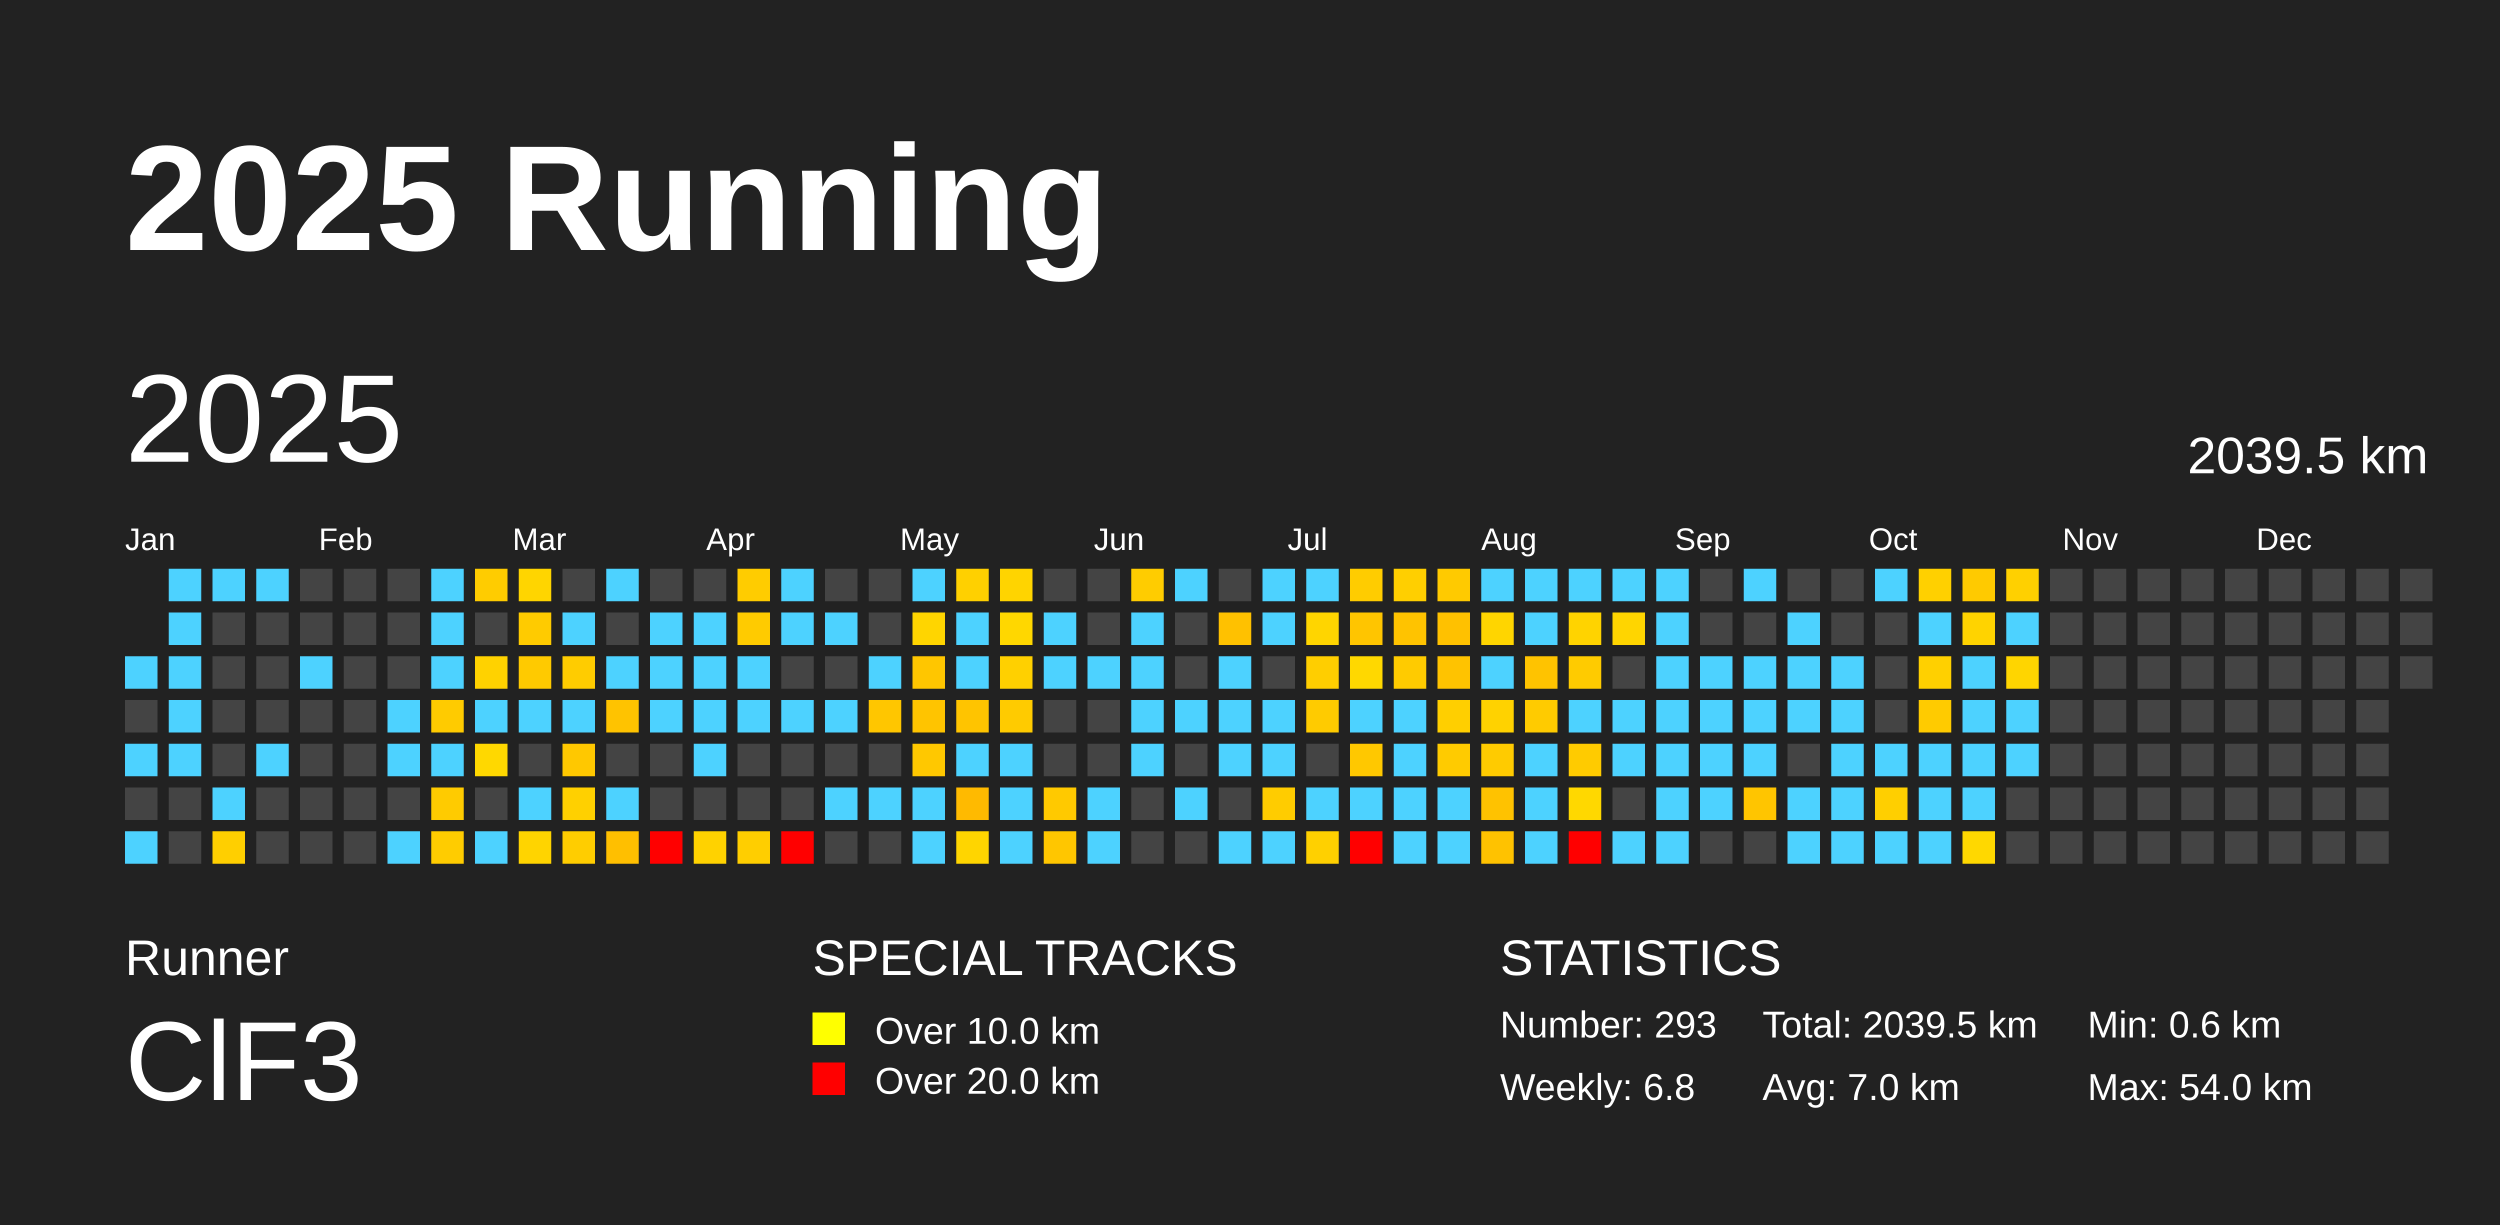
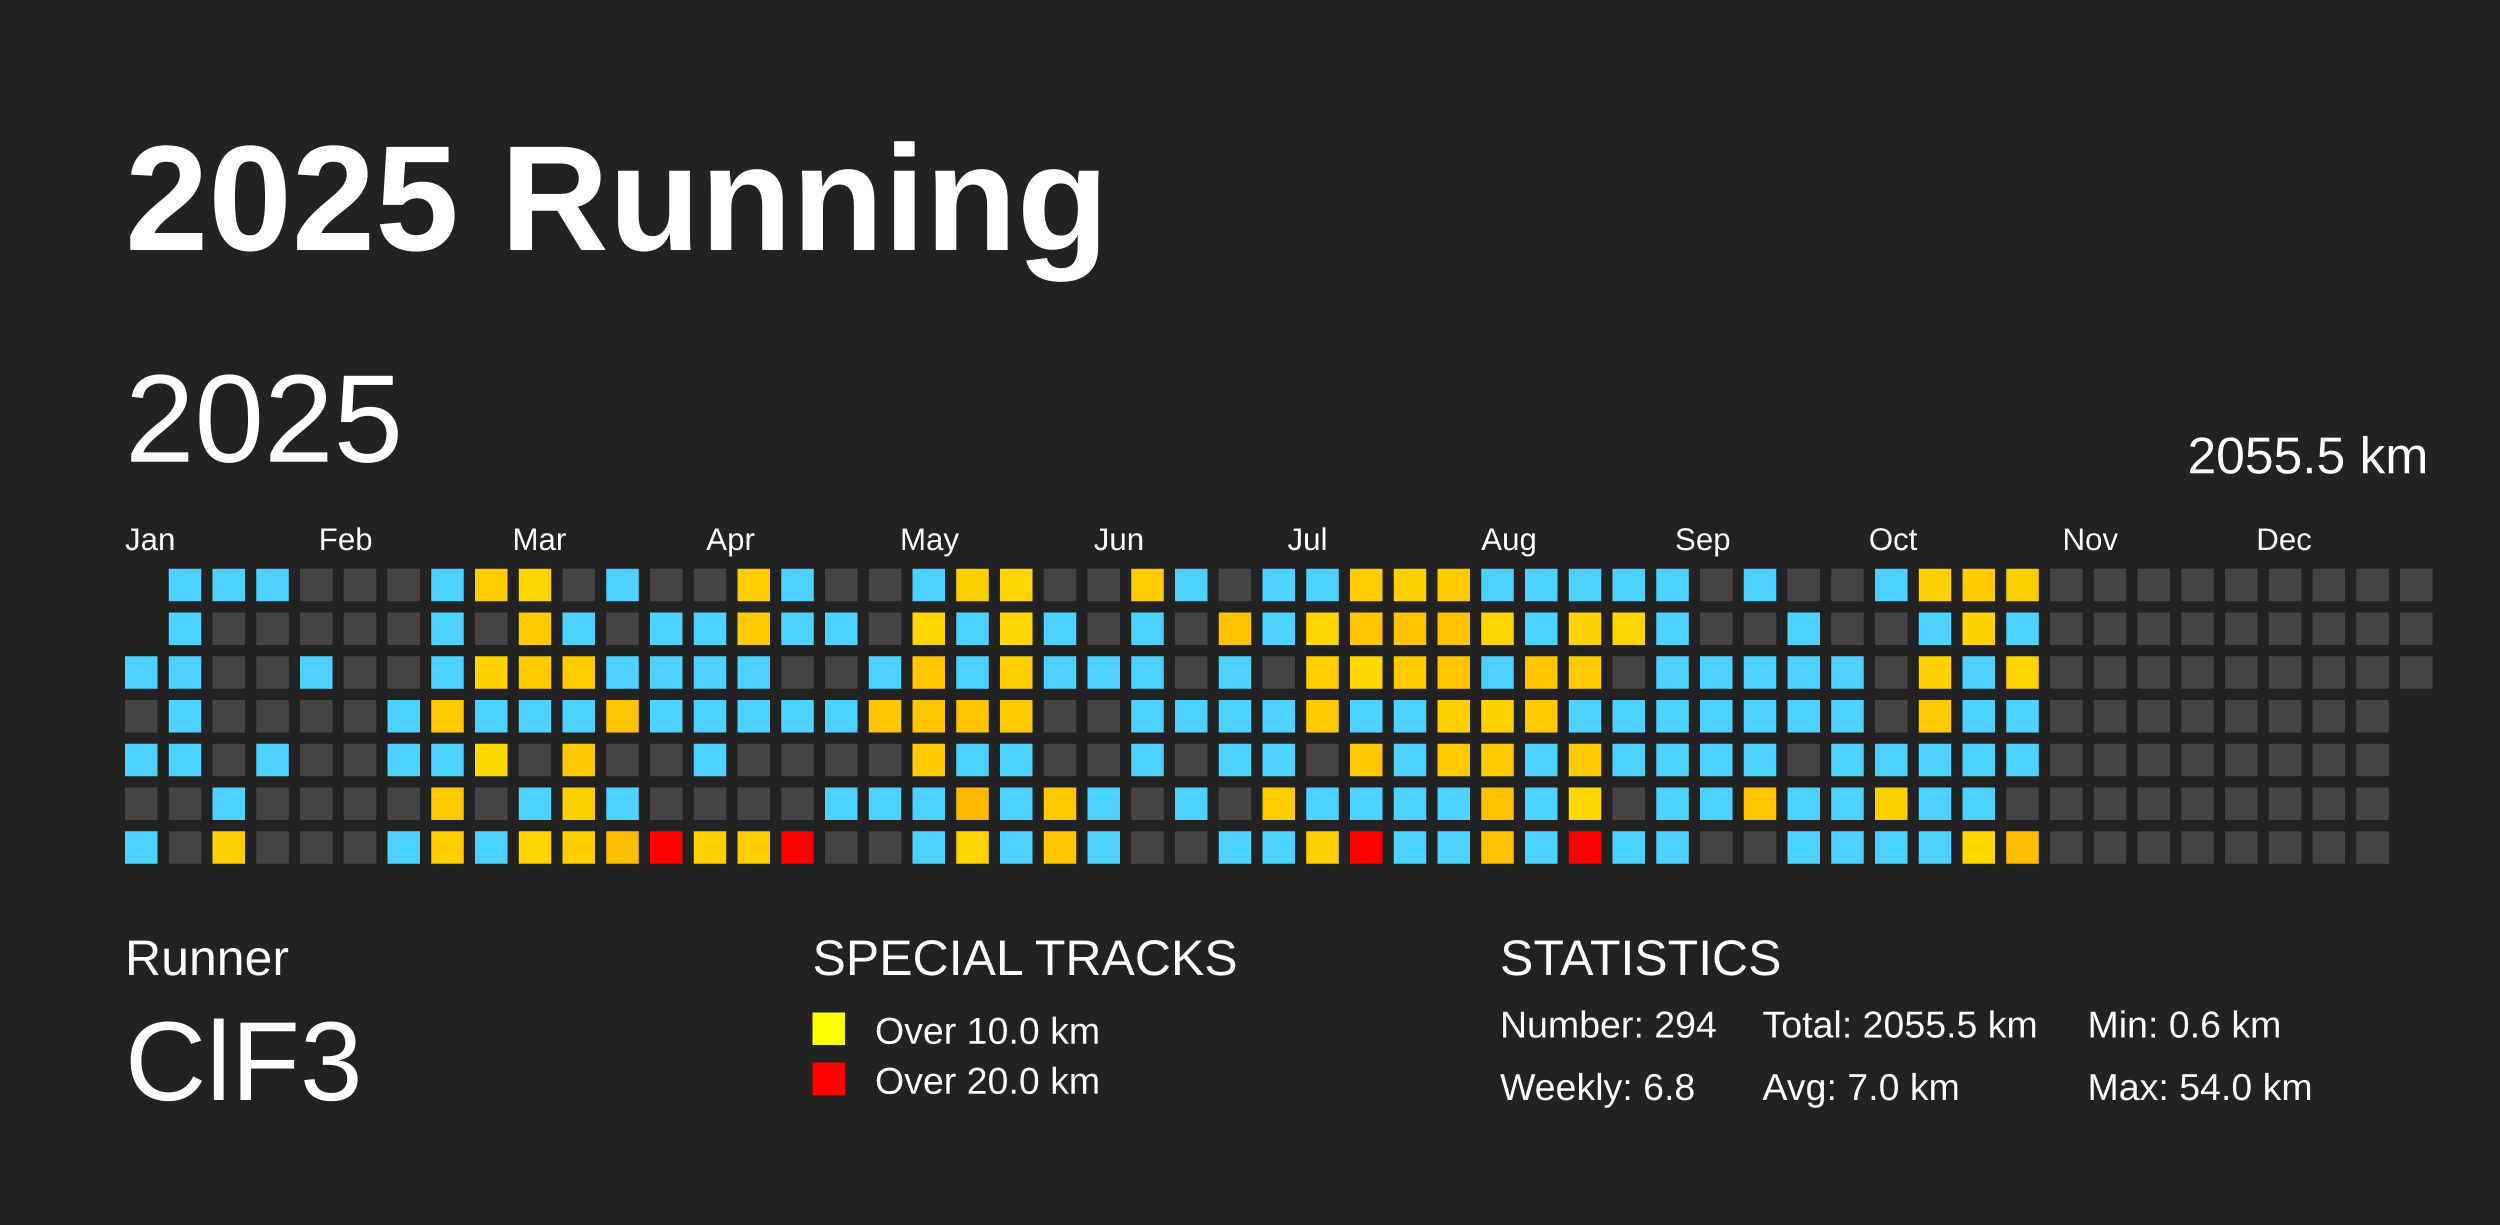
<svg xmlns="http://www.w3.org/2000/svg" baseProfile="full" height="98mm" version="1.1" viewBox="0,0,200,98" width="200mm">
  <defs />
  <rect fill="#222222" height="98" width="200" x="0" y="0" />
  <text fill="#FFFFFF" style="font-size:12px; font-family:Arial; font-weight:bold;" x="10" y="20">2025 Running</text>
  <text fill="#FFFFFF" style="font-size:4px; font-family:Arial" x="10" y="78">Runner</text>
  <text fill="#FFFFFF" style="font-size:9px; font-family:Arial" x="10" y="88">ClF3</text>
  <text fill="#FFFFFF" style="font-size:4px; font-family:Arial" x="65" y="78">SPECIAL TRACKS</text>
  <rect fill="yellow" height="2.6" width="2.6" x="65" y="81" />
  <text fill="#FFFFFF" style="font-size:3px; font-family:Arial" x="70" y="83.5">Over 10.0 km</text>
  <rect fill="red" height="2.6" width="2.6" x="65" y="85" />
  <text fill="#FFFFFF" style="font-size:3px; font-family:Arial" x="70" y="87.5">Over 20.0 km</text>
  <text fill="#FFFFFF" style="font-size:4px; font-family:Arial" x="120" y="78">STATISTICS</text>
-   <text fill="#FFFFFF" style="font-size:3px; font-family:Arial" x="120" y="83">Number: 293</text>
+   <text fill="#FFFFFF" style="font-size:3px; font-family:Arial" x="120" y="83">Number: 294</text>
  <text fill="#FFFFFF" style="font-size:3px; font-family:Arial" x="120" y="88">Weekly: 6.8</text>
-   <text fill="#FFFFFF" style="font-size:3px; font-family:Arial" x="141" y="83">Total: 2039.5 km</text>
+   <text fill="#FFFFFF" style="font-size:3px; font-family:Arial" x="141" y="83">Total: 2055.5 km</text>
  <text fill="#FFFFFF" style="font-size:3px; font-family:Arial" x="141" y="88">Avg: 7.0 km</text>
  <text fill="#FFFFFF" style="font-size:3px; font-family:Arial" x="167" y="83">Min: 0.6 km</text>
  <text fill="#FFFFFF" style="font-size:3px; font-family:Arial" x="167" y="88">Max: 54.0 km</text>
  <text dominant-baseline="hanging" fill="#FFFFFF" style="font-size:10.0px; font-family:Arial;" x="10" y="30">2025</text>
-   <text dominant-baseline="hanging" fill="#FFFFFF" style="font-size:4.125px; font-family:Arial;" x="175" y="35">2039.5 km</text>
+   <text dominant-baseline="hanging" fill="#FFFFFF" style="font-size:4.125px; font-family:Arial;" x="175" y="35">2055.5 km</text>
  <text fill="#FFFFFF" style="font-size:2.5px; font-family:Arial" x="10.0" y="44">Jan</text>
  <text fill="#FFFFFF" style="font-size:2.5px; font-family:Arial" x="25.5" y="44">Feb</text>
  <text fill="#FFFFFF" style="font-size:2.5px; font-family:Arial" x="41.0" y="44">Mar</text>
  <text fill="#FFFFFF" style="font-size:2.5px; font-family:Arial" x="56.5" y="44">Apr</text>
  <text fill="#FFFFFF" style="font-size:2.5px; font-family:Arial" x="72.0" y="44">May</text>
  <text fill="#FFFFFF" style="font-size:2.5px; font-family:Arial" x="87.5" y="44">Jun</text>
  <text fill="#FFFFFF" style="font-size:2.5px; font-family:Arial" x="103.0" y="44">Jul</text>
  <text fill="#FFFFFF" style="font-size:2.5px; font-family:Arial" x="118.5" y="44">Aug</text>
  <text fill="#FFFFFF" style="font-size:2.5px; font-family:Arial" x="134.0" y="44">Sep</text>
  <text fill="#FFFFFF" style="font-size:2.5px; font-family:Arial" x="149.5" y="44">Oct</text>
  <text fill="#FFFFFF" style="font-size:2.5px; font-family:Arial" x="165.0" y="44">Nov</text>
  <text fill="#FFFFFF" style="font-size:2.5px; font-family:Arial" x="180.5" y="44">Dec</text>
  <rect fill="#4dd2ff" height="2.6" width="2.6" x="10.0" y="52.5" />
  <rect fill="#444444" height="2.6" width="2.6" x="10.0" y="56.0" />
  <rect fill="#4dd2ff" height="2.6" width="2.6" x="10.0" y="59.5" />
  <rect fill="#444444" height="2.6" width="2.6" x="10.0" y="63.0" />
  <rect fill="#4dd2ff" height="2.6" width="2.6" x="10.0" y="66.5" />
  <rect fill="#4dd2ff" height="2.6" width="2.6" x="13.5" y="45.5" />
  <rect fill="#4dd2ff" height="2.6" width="2.6" x="13.5" y="49.0" />
  <rect fill="#4dd2ff" height="2.6" width="2.6" x="13.5" y="52.5" />
  <rect fill="#4dd2ff" height="2.6" width="2.6" x="13.5" y="56.0" />
  <rect fill="#4dd2ff" height="2.6" width="2.6" x="13.5" y="59.5" />
  <rect fill="#444444" height="2.6" width="2.6" x="13.5" y="63.0" />
  <rect fill="#444444" height="2.6" width="2.6" x="13.5" y="66.5" />
  <rect fill="#4dd2ff" height="2.6" width="2.6" x="17.0" y="45.5" />
  <rect fill="#444444" height="2.6" width="2.6" x="17.0" y="49.0" />
  <rect fill="#444444" height="2.6" width="2.6" x="17.0" y="52.5" />
  <rect fill="#444444" height="2.6" width="2.6" x="17.0" y="56.0" />
  <rect fill="#444444" height="2.6" width="2.6" x="17.0" y="59.5" />
  <rect fill="#4dd2ff" height="2.6" width="2.6" x="17.0" y="63.0" />
  <rect fill="#ffcf00" height="2.6" width="2.6" x="17.0" y="66.5" />
  <rect fill="#4dd2ff" height="2.6" width="2.6" x="20.5" y="45.5" />
  <rect fill="#444444" height="2.6" width="2.6" x="20.5" y="49.0" />
  <rect fill="#444444" height="2.6" width="2.6" x="20.5" y="52.5" />
  <rect fill="#444444" height="2.6" width="2.6" x="20.5" y="56.0" />
  <rect fill="#4dd2ff" height="2.6" width="2.6" x="20.5" y="59.5" />
  <rect fill="#444444" height="2.6" width="2.6" x="20.5" y="63.0" />
  <rect fill="#444444" height="2.6" width="2.6" x="20.5" y="66.5" />
  <rect fill="#444444" height="2.6" width="2.6" x="24.0" y="45.5" />
  <rect fill="#444444" height="2.6" width="2.6" x="24.0" y="49.0" />
  <rect fill="#4dd2ff" height="2.6" width="2.6" x="24.0" y="52.5" />
  <rect fill="#444444" height="2.6" width="2.6" x="24.0" y="56.0" />
  <rect fill="#444444" height="2.6" width="2.6" x="24.0" y="59.5" />
  <rect fill="#444444" height="2.6" width="2.6" x="24.0" y="63.0" />
  <rect fill="#444444" height="2.6" width="2.6" x="24.0" y="66.5" />
  <rect fill="#444444" height="2.6" width="2.6" x="27.5" y="45.5" />
  <rect fill="#444444" height="2.6" width="2.6" x="27.5" y="49.0" />
  <rect fill="#444444" height="2.6" width="2.6" x="27.5" y="52.5" />
  <rect fill="#444444" height="2.6" width="2.6" x="27.5" y="56.0" />
  <rect fill="#444444" height="2.6" width="2.6" x="27.5" y="59.5" />
  <rect fill="#444444" height="2.6" width="2.6" x="27.5" y="63.0" />
  <rect fill="#444444" height="2.6" width="2.6" x="27.5" y="66.5" />
  <rect fill="#444444" height="2.6" width="2.6" x="31.0" y="45.5" />
  <rect fill="#444444" height="2.6" width="2.6" x="31.0" y="49.0" />
  <rect fill="#444444" height="2.6" width="2.6" x="31.0" y="52.5" />
  <rect fill="#4dd2ff" height="2.6" width="2.6" x="31.0" y="56.0" />
  <rect fill="#4dd2ff" height="2.6" width="2.6" x="31.0" y="59.5" />
  <rect fill="#444444" height="2.6" width="2.6" x="31.0" y="63.0" />
  <rect fill="#4dd2ff" height="2.6" width="2.6" x="31.0" y="66.5" />
  <rect fill="#4dd2ff" height="2.6" width="2.6" x="34.5" y="45.5" />
  <rect fill="#4dd2ff" height="2.6" width="2.6" x="34.5" y="49.0" />
  <rect fill="#4dd2ff" height="2.6" width="2.6" x="34.5" y="52.5" />
  <rect fill="#ffcb00" height="2.6" width="2.6" x="34.5" y="56.0" />
  <rect fill="#4dd2ff" height="2.6" width="2.6" x="34.5" y="59.5" />
  <rect fill="#ffcb00" height="2.6" width="2.6" x="34.5" y="63.0" />
  <rect fill="#ffcc00" height="2.6" width="2.6" x="34.5" y="66.5" />
  <rect fill="#ffcc00" height="2.6" width="2.6" x="38.0" y="45.5" />
  <rect fill="#444444" height="2.6" width="2.6" x="38.0" y="49.0" />
  <rect fill="#ffd200" height="2.6" width="2.6" x="38.0" y="52.5" />
  <rect fill="#4dd2ff" height="2.6" width="2.6" x="38.0" y="56.0" />
  <rect fill="#ffd800" height="2.6" width="2.6" x="38.0" y="59.5" />
  <rect fill="#444444" height="2.6" width="2.6" x="38.0" y="63.0" />
  <rect fill="#4dd2ff" height="2.6" width="2.6" x="38.0" y="66.5" />
  <rect fill="#ffd500" height="2.6" width="2.6" x="41.5" y="45.5" />
  <rect fill="#ffcb00" height="2.6" width="2.6" x="41.5" y="49.0" />
  <rect fill="#ffca00" height="2.6" width="2.6" x="41.5" y="52.5" />
  <rect fill="#4dd2ff" height="2.6" width="2.6" x="41.5" y="56.0" />
  <rect fill="#444444" height="2.6" width="2.6" x="41.5" y="59.5" />
  <rect fill="#4dd2ff" height="2.6" width="2.6" x="41.5" y="63.0" />
  <rect fill="#ffd400" height="2.6" width="2.6" x="41.5" y="66.5" />
  <rect fill="#444444" height="2.6" width="2.6" x="45.0" y="45.5" />
  <rect fill="#4dd2ff" height="2.6" width="2.6" x="45.0" y="49.0" />
  <rect fill="#ffcc00" height="2.6" width="2.6" x="45.0" y="52.5" />
  <rect fill="#4dd2ff" height="2.6" width="2.6" x="45.0" y="56.0" />
  <rect fill="#ffc800" height="2.6" width="2.6" x="45.0" y="59.5" />
  <rect fill="#ffd000" height="2.6" width="2.6" x="45.0" y="63.0" />
  <rect fill="#ffcd00" height="2.6" width="2.6" x="45.0" y="66.5" />
  <rect fill="#4dd2ff" height="2.6" width="2.6" x="48.5" y="45.5" />
  <rect fill="#444444" height="2.6" width="2.6" x="48.5" y="49.0" />
  <rect fill="#4dd2ff" height="2.6" width="2.6" x="48.5" y="52.5" />
  <rect fill="#ffc300" height="2.6" width="2.6" x="48.5" y="56.0" />
  <rect fill="#444444" height="2.6" width="2.6" x="48.5" y="59.5" />
  <rect fill="#4dd2ff" height="2.6" width="2.6" x="48.5" y="63.0" />
  <rect fill="#ffbf00" height="2.6" width="2.6" x="48.5" y="66.5" />
  <rect fill="#444444" height="2.6" width="2.6" x="52.0" y="45.5" />
  <rect fill="#4dd2ff" height="2.6" width="2.6" x="52.0" y="49.0" />
  <rect fill="#4dd2ff" height="2.6" width="2.6" x="52.0" y="52.5" />
  <rect fill="#4dd2ff" height="2.6" width="2.6" x="52.0" y="56.0" />
  <rect fill="#444444" height="2.6" width="2.6" x="52.0" y="59.5" />
  <rect fill="#444444" height="2.6" width="2.6" x="52.0" y="63.0" />
  <rect fill="red" height="2.6" width="2.6" x="52.0" y="66.5" />
  <rect fill="#444444" height="2.6" width="2.6" x="55.5" y="45.5" />
  <rect fill="#4dd2ff" height="2.6" width="2.6" x="55.5" y="49.0" />
  <rect fill="#4dd2ff" height="2.6" width="2.6" x="55.5" y="52.5" />
  <rect fill="#4dd2ff" height="2.6" width="2.6" x="55.5" y="56.0" />
  <rect fill="#4dd2ff" height="2.6" width="2.6" x="55.5" y="59.5" />
  <rect fill="#444444" height="2.6" width="2.6" x="55.5" y="63.0" />
  <rect fill="#ffd200" height="2.6" width="2.6" x="55.5" y="66.5" />
  <rect fill="#ffcc00" height="2.6" width="2.6" x="59.0" y="45.5" />
  <rect fill="#ffcb00" height="2.6" width="2.6" x="59.0" y="49.0" />
  <rect fill="#4dd2ff" height="2.6" width="2.6" x="59.0" y="52.5" />
  <rect fill="#4dd2ff" height="2.6" width="2.6" x="59.0" y="56.0" />
  <rect fill="#444444" height="2.6" width="2.6" x="59.0" y="59.5" />
  <rect fill="#444444" height="2.6" width="2.6" x="59.0" y="63.0" />
  <rect fill="#ffce00" height="2.6" width="2.6" x="59.0" y="66.5" />
  <rect fill="#4dd2ff" height="2.6" width="2.6" x="62.5" y="45.5" />
  <rect fill="#4dd2ff" height="2.6" width="2.6" x="62.5" y="49.0" />
  <rect fill="#444444" height="2.6" width="2.6" x="62.5" y="52.5" />
  <rect fill="#4dd2ff" height="2.6" width="2.6" x="62.5" y="56.0" />
  <rect fill="#444444" height="2.6" width="2.6" x="62.5" y="59.5" />
  <rect fill="#444444" height="2.6" width="2.6" x="62.5" y="63.0" />
  <rect fill="red" height="2.6" width="2.6" x="62.5" y="66.5" />
  <rect fill="#444444" height="2.6" width="2.6" x="66.0" y="45.5" />
  <rect fill="#4dd2ff" height="2.6" width="2.6" x="66.0" y="49.0" />
  <rect fill="#444444" height="2.6" width="2.6" x="66.0" y="52.5" />
  <rect fill="#4dd2ff" height="2.6" width="2.6" x="66.0" y="56.0" />
  <rect fill="#444444" height="2.6" width="2.6" x="66.0" y="59.5" />
  <rect fill="#4dd2ff" height="2.6" width="2.6" x="66.0" y="63.0" />
  <rect fill="#444444" height="2.6" width="2.6" x="66.0" y="66.5" />
  <rect fill="#444444" height="2.6" width="2.6" x="69.5" y="45.5" />
  <rect fill="#444444" height="2.6" width="2.6" x="69.5" y="49.0" />
  <rect fill="#4dd2ff" height="2.6" width="2.6" x="69.5" y="52.5" />
  <rect fill="#ffc600" height="2.6" width="2.6" x="69.5" y="56.0" />
  <rect fill="#444444" height="2.6" width="2.6" x="69.5" y="59.5" />
  <rect fill="#4dd2ff" height="2.6" width="2.6" x="69.5" y="63.0" />
  <rect fill="#444444" height="2.6" width="2.6" x="69.5" y="66.5" />
  <rect fill="#4dd2ff" height="2.6" width="2.6" x="73.0" y="45.5" />
  <rect fill="#ffd500" height="2.6" width="2.6" x="73.0" y="49.0" />
  <rect fill="#ffc600" height="2.6" width="2.6" x="73.0" y="52.5" />
  <rect fill="#ffc400" height="2.6" width="2.6" x="73.0" y="56.0" />
  <rect fill="#ffc800" height="2.6" width="2.6" x="73.0" y="59.5" />
  <rect fill="#4dd2ff" height="2.6" width="2.6" x="73.0" y="63.0" />
  <rect fill="#4dd2ff" height="2.6" width="2.6" x="73.0" y="66.5" />
  <rect fill="#ffd000" height="2.6" width="2.6" x="76.5" y="45.5" />
  <rect fill="#4dd2ff" height="2.6" width="2.6" x="76.5" y="49.0" />
  <rect fill="#4dd2ff" height="2.6" width="2.6" x="76.5" y="52.5" />
  <rect fill="#ffc400" height="2.6" width="2.6" x="76.5" y="56.0" />
  <rect fill="#4dd2ff" height="2.6" width="2.6" x="76.5" y="59.5" />
  <rect fill="#ffba00" height="2.6" width="2.6" x="76.5" y="63.0" />
  <rect fill="#ffd500" height="2.6" width="2.6" x="76.5" y="66.5" />
  <rect fill="#ffd400" height="2.6" width="2.6" x="80.0" y="45.5" />
  <rect fill="#ffd700" height="2.6" width="2.6" x="80.0" y="49.0" />
  <rect fill="#ffd000" height="2.6" width="2.6" x="80.0" y="52.5" />
  <rect fill="#ffcb00" height="2.6" width="2.6" x="80.0" y="56.0" />
  <rect fill="#4dd2ff" height="2.6" width="2.6" x="80.0" y="59.5" />
  <rect fill="#4dd2ff" height="2.6" width="2.6" x="80.0" y="63.0" />
  <rect fill="#4dd2ff" height="2.6" width="2.6" x="80.0" y="66.5" />
  <rect fill="#444444" height="2.6" width="2.6" x="83.5" y="45.5" />
  <rect fill="#4dd2ff" height="2.6" width="2.6" x="83.5" y="49.0" />
  <rect fill="#4dd2ff" height="2.6" width="2.6" x="83.5" y="52.5" />
  <rect fill="#444444" height="2.6" width="2.6" x="83.5" y="56.0" />
  <rect fill="#444444" height="2.6" width="2.6" x="83.5" y="59.5" />
  <rect fill="#ffc900" height="2.6" width="2.6" x="83.5" y="63.0" />
  <rect fill="#ffc600" height="2.6" width="2.6" x="83.5" y="66.5" />
  <rect fill="#444444" height="2.6" width="2.6" x="87.0" y="45.5" />
  <rect fill="#444444" height="2.6" width="2.6" x="87.0" y="49.0" />
  <rect fill="#4dd2ff" height="2.6" width="2.6" x="87.0" y="52.5" />
  <rect fill="#444444" height="2.6" width="2.6" x="87.0" y="56.0" />
  <rect fill="#444444" height="2.6" width="2.6" x="87.0" y="59.5" />
  <rect fill="#4dd2ff" height="2.6" width="2.6" x="87.0" y="63.0" />
  <rect fill="#4dd2ff" height="2.6" width="2.6" x="87.0" y="66.5" />
  <rect fill="#ffcc00" height="2.6" width="2.6" x="90.5" y="45.5" />
  <rect fill="#4dd2ff" height="2.6" width="2.6" x="90.5" y="49.0" />
  <rect fill="#4dd2ff" height="2.6" width="2.6" x="90.5" y="52.5" />
  <rect fill="#4dd2ff" height="2.6" width="2.6" x="90.5" y="56.0" />
  <rect fill="#4dd2ff" height="2.6" width="2.6" x="90.5" y="59.5" />
  <rect fill="#444444" height="2.6" width="2.6" x="90.5" y="63.0" />
  <rect fill="#444444" height="2.6" width="2.6" x="90.5" y="66.5" />
  <rect fill="#4dd2ff" height="2.6" width="2.6" x="94.0" y="45.5" />
  <rect fill="#444444" height="2.6" width="2.6" x="94.0" y="49.0" />
  <rect fill="#444444" height="2.6" width="2.6" x="94.0" y="52.5" />
  <rect fill="#4dd2ff" height="2.6" width="2.6" x="94.0" y="56.0" />
  <rect fill="#444444" height="2.6" width="2.6" x="94.0" y="59.5" />
  <rect fill="#4dd2ff" height="2.6" width="2.6" x="94.0" y="63.0" />
  <rect fill="#444444" height="2.6" width="2.6" x="94.0" y="66.5" />
  <rect fill="#444444" height="2.6" width="2.6" x="97.5" y="45.5" />
  <rect fill="#ffc100" height="2.6" width="2.6" x="97.5" y="49.0" />
  <rect fill="#4dd2ff" height="2.6" width="2.6" x="97.5" y="52.5" />
  <rect fill="#4dd2ff" height="2.6" width="2.6" x="97.5" y="56.0" />
  <rect fill="#4dd2ff" height="2.6" width="2.6" x="97.5" y="59.5" />
  <rect fill="#444444" height="2.6" width="2.6" x="97.5" y="63.0" />
  <rect fill="#4dd2ff" height="2.6" width="2.6" x="97.5" y="66.5" />
  <rect fill="#4dd2ff" height="2.6" width="2.6" x="101.0" y="45.5" />
  <rect fill="#4dd2ff" height="2.6" width="2.6" x="101.0" y="49.0" />
  <rect fill="#444444" height="2.6" width="2.6" x="101.0" y="52.5" />
  <rect fill="#4dd2ff" height="2.6" width="2.6" x="101.0" y="56.0" />
  <rect fill="#4dd2ff" height="2.6" width="2.6" x="101.0" y="59.5" />
  <rect fill="#ffcc00" height="2.6" width="2.6" x="101.0" y="63.0" />
  <rect fill="#4dd2ff" height="2.6" width="2.6" x="101.0" y="66.5" />
  <rect fill="#4dd2ff" height="2.6" width="2.6" x="104.5" y="45.5" />
  <rect fill="#ffd500" height="2.6" width="2.6" x="104.5" y="49.0" />
  <rect fill="#ffce00" height="2.6" width="2.6" x="104.5" y="52.5" />
  <rect fill="#ffcb00" height="2.6" width="2.6" x="104.5" y="56.0" />
  <rect fill="#444444" height="2.6" width="2.6" x="104.5" y="59.5" />
  <rect fill="#4dd2ff" height="2.6" width="2.6" x="104.5" y="63.0" />
  <rect fill="#ffd000" height="2.6" width="2.6" x="104.5" y="66.5" />
  <rect fill="#ffcc00" height="2.6" width="2.6" x="108.0" y="45.5" />
  <rect fill="#ffc500" height="2.6" width="2.6" x="108.0" y="49.0" />
  <rect fill="#ffd800" height="2.6" width="2.6" x="108.0" y="52.5" />
  <rect fill="#4dd2ff" height="2.6" width="2.6" x="108.0" y="56.0" />
  <rect fill="#ffc800" height="2.6" width="2.6" x="108.0" y="59.5" />
  <rect fill="#4dd2ff" height="2.6" width="2.6" x="108.0" y="63.0" />
  <rect fill="red" height="2.6" width="2.6" x="108.0" y="66.5" />
  <rect fill="#ffcf00" height="2.6" width="2.6" x="111.5" y="45.5" />
  <rect fill="#ffc300" height="2.6" width="2.6" x="111.5" y="49.0" />
  <rect fill="#ffcb00" height="2.6" width="2.6" x="111.5" y="52.5" />
  <rect fill="#4dd2ff" height="2.6" width="2.6" x="111.5" y="56.0" />
  <rect fill="#4dd2ff" height="2.6" width="2.6" x="111.5" y="59.5" />
  <rect fill="#4dd2ff" height="2.6" width="2.6" x="111.5" y="63.0" />
  <rect fill="#4dd2ff" height="2.6" width="2.6" x="111.5" y="66.5" />
  <rect fill="#ffca00" height="2.6" width="2.6" x="115.0" y="45.5" />
  <rect fill="#ffc100" height="2.6" width="2.6" x="115.0" y="49.0" />
  <rect fill="#ffc300" height="2.6" width="2.6" x="115.0" y="52.5" />
  <rect fill="#ffcf00" height="2.6" width="2.6" x="115.0" y="56.0" />
  <rect fill="#ffcb00" height="2.6" width="2.6" x="115.0" y="59.5" />
  <rect fill="#4dd2ff" height="2.6" width="2.6" x="115.0" y="63.0" />
  <rect fill="#4dd2ff" height="2.6" width="2.6" x="115.0" y="66.5" />
  <rect fill="#4dd2ff" height="2.6" width="2.6" x="118.5" y="45.5" />
  <rect fill="#ffd500" height="2.6" width="2.6" x="118.5" y="49.0" />
  <rect fill="#4dd2ff" height="2.6" width="2.6" x="118.5" y="52.5" />
  <rect fill="#ffd200" height="2.6" width="2.6" x="118.5" y="56.0" />
  <rect fill="#ffcb00" height="2.6" width="2.6" x="118.5" y="59.5" />
  <rect fill="#ffc200" height="2.6" width="2.6" x="118.5" y="63.0" />
  <rect fill="#ffc200" height="2.6" width="2.6" x="118.5" y="66.5" />
  <rect fill="#4dd2ff" height="2.6" width="2.6" x="122.0" y="45.5" />
  <rect fill="#4dd2ff" height="2.6" width="2.6" x="122.0" y="49.0" />
  <rect fill="#ffc300" height="2.6" width="2.6" x="122.0" y="52.5" />
  <rect fill="#ffcb00" height="2.6" width="2.6" x="122.0" y="56.0" />
  <rect fill="#4dd2ff" height="2.6" width="2.6" x="122.0" y="59.5" />
  <rect fill="#4dd2ff" height="2.6" width="2.6" x="122.0" y="63.0" />
  <rect fill="#4dd2ff" height="2.6" width="2.6" x="122.0" y="66.5" />
  <rect fill="#4dd2ff" height="2.6" width="2.6" x="125.5" y="45.5" />
  <rect fill="#ffd300" height="2.6" width="2.6" x="125.5" y="49.0" />
  <rect fill="#ffcb00" height="2.6" width="2.6" x="125.5" y="52.5" />
  <rect fill="#4dd2ff" height="2.6" width="2.6" x="125.5" y="56.0" />
  <rect fill="#ffcb00" height="2.6" width="2.6" x="125.5" y="59.5" />
  <rect fill="#ffd800" height="2.6" width="2.6" x="125.5" y="63.0" />
  <rect fill="red" height="2.6" width="2.6" x="125.5" y="66.5" />
  <rect fill="#4dd2ff" height="2.6" width="2.6" x="129.0" y="45.5" />
  <rect fill="#ffd500" height="2.6" width="2.6" x="129.0" y="49.0" />
  <rect fill="#444444" height="2.6" width="2.6" x="129.0" y="52.5" />
  <rect fill="#4dd2ff" height="2.6" width="2.6" x="129.0" y="56.0" />
  <rect fill="#4dd2ff" height="2.6" width="2.6" x="129.0" y="59.5" />
  <rect fill="#444444" height="2.6" width="2.6" x="129.0" y="63.0" />
  <rect fill="#4dd2ff" height="2.6" width="2.6" x="129.0" y="66.5" />
  <rect fill="#4dd2ff" height="2.6" width="2.6" x="132.5" y="45.5" />
  <rect fill="#4dd2ff" height="2.6" width="2.6" x="132.5" y="49.0" />
  <rect fill="#4dd2ff" height="2.6" width="2.6" x="132.5" y="52.5" />
  <rect fill="#4dd2ff" height="2.6" width="2.6" x="132.5" y="56.0" />
  <rect fill="#4dd2ff" height="2.6" width="2.6" x="132.5" y="59.5" />
  <rect fill="#4dd2ff" height="2.6" width="2.6" x="132.5" y="63.0" />
  <rect fill="#4dd2ff" height="2.6" width="2.6" x="132.5" y="66.5" />
  <rect fill="#444444" height="2.6" width="2.6" x="136.0" y="45.5" />
  <rect fill="#444444" height="2.6" width="2.6" x="136.0" y="49.0" />
  <rect fill="#4dd2ff" height="2.6" width="2.6" x="136.0" y="52.5" />
  <rect fill="#4dd2ff" height="2.6" width="2.6" x="136.0" y="56.0" />
  <rect fill="#4dd2ff" height="2.6" width="2.6" x="136.0" y="59.5" />
  <rect fill="#4dd2ff" height="2.6" width="2.6" x="136.0" y="63.0" />
  <rect fill="#444444" height="2.6" width="2.6" x="136.0" y="66.5" />
  <rect fill="#4dd2ff" height="2.6" width="2.6" x="139.5" y="45.5" />
  <rect fill="#444444" height="2.6" width="2.6" x="139.5" y="49.0" />
  <rect fill="#4dd2ff" height="2.6" width="2.6" x="139.5" y="52.5" />
  <rect fill="#4dd2ff" height="2.6" width="2.6" x="139.5" y="56.0" />
  <rect fill="#4dd2ff" height="2.6" width="2.6" x="139.5" y="59.5" />
  <rect fill="#ffc500" height="2.6" width="2.6" x="139.5" y="63.0" />
  <rect fill="#444444" height="2.6" width="2.6" x="139.5" y="66.5" />
  <rect fill="#444444" height="2.6" width="2.6" x="143.0" y="45.5" />
  <rect fill="#4dd2ff" height="2.6" width="2.6" x="143.0" y="49.0" />
  <rect fill="#4dd2ff" height="2.6" width="2.6" x="143.0" y="52.5" />
  <rect fill="#4dd2ff" height="2.6" width="2.6" x="143.0" y="56.0" />
  <rect fill="#444444" height="2.6" width="2.6" x="143.0" y="59.5" />
  <rect fill="#4dd2ff" height="2.6" width="2.6" x="143.0" y="63.0" />
  <rect fill="#4dd2ff" height="2.6" width="2.6" x="143.0" y="66.5" />
  <rect fill="#444444" height="2.6" width="2.6" x="146.5" y="45.5" />
  <rect fill="#444444" height="2.6" width="2.6" x="146.5" y="49.0" />
  <rect fill="#4dd2ff" height="2.6" width="2.6" x="146.5" y="52.5" />
  <rect fill="#4dd2ff" height="2.6" width="2.6" x="146.5" y="56.0" />
  <rect fill="#4dd2ff" height="2.6" width="2.6" x="146.5" y="59.5" />
  <rect fill="#4dd2ff" height="2.6" width="2.6" x="146.5" y="63.0" />
  <rect fill="#4dd2ff" height="2.6" width="2.6" x="146.5" y="66.5" />
  <rect fill="#4dd2ff" height="2.6" width="2.6" x="150.0" y="45.5" />
  <rect fill="#444444" height="2.6" width="2.6" x="150.0" y="49.0" />
  <rect fill="#444444" height="2.6" width="2.6" x="150.0" y="52.5" />
  <rect fill="#444444" height="2.6" width="2.6" x="150.0" y="56.0" />
  <rect fill="#4dd2ff" height="2.6" width="2.6" x="150.0" y="59.5" />
  <rect fill="#ffcf00" height="2.6" width="2.6" x="150.0" y="63.0" />
  <rect fill="#4dd2ff" height="2.6" width="2.6" x="150.0" y="66.5" />
  <rect fill="#ffd000" height="2.6" width="2.6" x="153.5" y="45.5" />
  <rect fill="#4dd2ff" height="2.6" width="2.6" x="153.5" y="49.0" />
  <rect fill="#ffd000" height="2.6" width="2.6" x="153.5" y="52.5" />
  <rect fill="#ffcb00" height="2.6" width="2.6" x="153.5" y="56.0" />
  <rect fill="#4dd2ff" height="2.6" width="2.6" x="153.5" y="59.5" />
  <rect fill="#4dd2ff" height="2.6" width="2.6" x="153.5" y="63.0" />
  <rect fill="#4dd2ff" height="2.6" width="2.6" x="153.5" y="66.5" />
  <rect fill="#ffca00" height="2.6" width="2.6" x="157.0" y="45.5" />
  <rect fill="#ffd300" height="2.6" width="2.6" x="157.0" y="49.0" />
  <rect fill="#4dd2ff" height="2.6" width="2.6" x="157.0" y="52.5" />
  <rect fill="#4dd2ff" height="2.6" width="2.6" x="157.0" y="56.0" />
  <rect fill="#4dd2ff" height="2.6" width="2.6" x="157.0" y="59.5" />
  <rect fill="#4dd2ff" height="2.6" width="2.6" x="157.0" y="63.0" />
  <rect fill="#ffd800" height="2.6" width="2.6" x="157.0" y="66.5" />
  <rect fill="#ffd000" height="2.6" width="2.6" x="160.5" y="45.5" />
  <rect fill="#4dd2ff" height="2.6" width="2.6" x="160.5" y="49.0" />
  <rect fill="#ffd500" height="2.6" width="2.6" x="160.5" y="52.5" />
  <rect fill="#4dd2ff" height="2.6" width="2.6" x="160.5" y="56.0" />
  <rect fill="#4dd2ff" height="2.6" width="2.6" x="160.5" y="59.5" />
  <rect fill="#444444" height="2.6" width="2.6" x="160.5" y="63.0" />
-   <rect fill="#444444" height="2.6" width="2.6" x="160.5" y="66.5" />
+   <rect fill="#ffbf00" height="2.6" width="2.6" x="160.5" y="66.5" />
  <rect fill="#444444" height="2.6" width="2.6" x="164.0" y="45.5" />
  <rect fill="#444444" height="2.6" width="2.6" x="164.0" y="49.0" />
  <rect fill="#444444" height="2.6" width="2.6" x="164.0" y="52.5" />
  <rect fill="#444444" height="2.6" width="2.6" x="164.0" y="56.0" />
  <rect fill="#444444" height="2.6" width="2.6" x="164.0" y="59.5" />
  <rect fill="#444444" height="2.6" width="2.6" x="164.0" y="63.0" />
  <rect fill="#444444" height="2.6" width="2.6" x="164.0" y="66.5" />
  <rect fill="#444444" height="2.6" width="2.6" x="167.5" y="45.5" />
  <rect fill="#444444" height="2.6" width="2.6" x="167.5" y="49.0" />
  <rect fill="#444444" height="2.6" width="2.6" x="167.5" y="52.5" />
  <rect fill="#444444" height="2.6" width="2.6" x="167.5" y="56.0" />
  <rect fill="#444444" height="2.6" width="2.6" x="167.5" y="59.5" />
  <rect fill="#444444" height="2.6" width="2.6" x="167.5" y="63.0" />
  <rect fill="#444444" height="2.6" width="2.6" x="167.5" y="66.5" />
  <rect fill="#444444" height="2.6" width="2.6" x="171.0" y="45.5" />
  <rect fill="#444444" height="2.6" width="2.6" x="171.0" y="49.0" />
  <rect fill="#444444" height="2.6" width="2.6" x="171.0" y="52.5" />
  <rect fill="#444444" height="2.6" width="2.6" x="171.0" y="56.0" />
  <rect fill="#444444" height="2.6" width="2.6" x="171.0" y="59.5" />
  <rect fill="#444444" height="2.6" width="2.6" x="171.0" y="63.0" />
  <rect fill="#444444" height="2.6" width="2.6" x="171.0" y="66.5" />
  <rect fill="#444444" height="2.6" width="2.6" x="174.5" y="45.5" />
  <rect fill="#444444" height="2.6" width="2.6" x="174.5" y="49.0" />
  <rect fill="#444444" height="2.6" width="2.6" x="174.5" y="52.5" />
  <rect fill="#444444" height="2.6" width="2.6" x="174.5" y="56.0" />
  <rect fill="#444444" height="2.6" width="2.6" x="174.5" y="59.5" />
  <rect fill="#444444" height="2.6" width="2.6" x="174.5" y="63.0" />
  <rect fill="#444444" height="2.6" width="2.6" x="174.5" y="66.5" />
  <rect fill="#444444" height="2.6" width="2.6" x="178.0" y="45.5" />
  <rect fill="#444444" height="2.6" width="2.6" x="178.0" y="49.0" />
  <rect fill="#444444" height="2.6" width="2.6" x="178.0" y="52.5" />
  <rect fill="#444444" height="2.6" width="2.6" x="178.0" y="56.0" />
  <rect fill="#444444" height="2.6" width="2.6" x="178.0" y="59.5" />
  <rect fill="#444444" height="2.6" width="2.6" x="178.0" y="63.0" />
  <rect fill="#444444" height="2.6" width="2.6" x="178.0" y="66.5" />
  <rect fill="#444444" height="2.6" width="2.6" x="181.5" y="45.5" />
  <rect fill="#444444" height="2.6" width="2.6" x="181.5" y="49.0" />
  <rect fill="#444444" height="2.6" width="2.6" x="181.5" y="52.5" />
  <rect fill="#444444" height="2.6" width="2.6" x="181.5" y="56.0" />
  <rect fill="#444444" height="2.6" width="2.6" x="181.5" y="59.5" />
  <rect fill="#444444" height="2.6" width="2.6" x="181.5" y="63.0" />
  <rect fill="#444444" height="2.6" width="2.6" x="181.5" y="66.5" />
  <rect fill="#444444" height="2.6" width="2.6" x="185.0" y="45.5" />
  <rect fill="#444444" height="2.6" width="2.6" x="185.0" y="49.0" />
  <rect fill="#444444" height="2.6" width="2.6" x="185.0" y="52.5" />
  <rect fill="#444444" height="2.6" width="2.6" x="185.0" y="56.0" />
  <rect fill="#444444" height="2.6" width="2.6" x="185.0" y="59.5" />
  <rect fill="#444444" height="2.6" width="2.6" x="185.0" y="63.0" />
  <rect fill="#444444" height="2.6" width="2.6" x="185.0" y="66.5" />
  <rect fill="#444444" height="2.6" width="2.6" x="188.5" y="45.5" />
  <rect fill="#444444" height="2.6" width="2.6" x="188.5" y="49.0" />
  <rect fill="#444444" height="2.6" width="2.6" x="188.5" y="52.5" />
  <rect fill="#444444" height="2.6" width="2.6" x="188.5" y="56.0" />
  <rect fill="#444444" height="2.6" width="2.6" x="188.5" y="59.5" />
  <rect fill="#444444" height="2.6" width="2.6" x="188.5" y="63.0" />
  <rect fill="#444444" height="2.6" width="2.6" x="188.5" y="66.5" />
  <rect fill="#444444" height="2.6" width="2.6" x="192.0" y="45.5" />
  <rect fill="#444444" height="2.6" width="2.6" x="192.0" y="49.0" />
  <rect fill="#444444" height="2.6" width="2.6" x="192.0" y="52.5" />
</svg>
